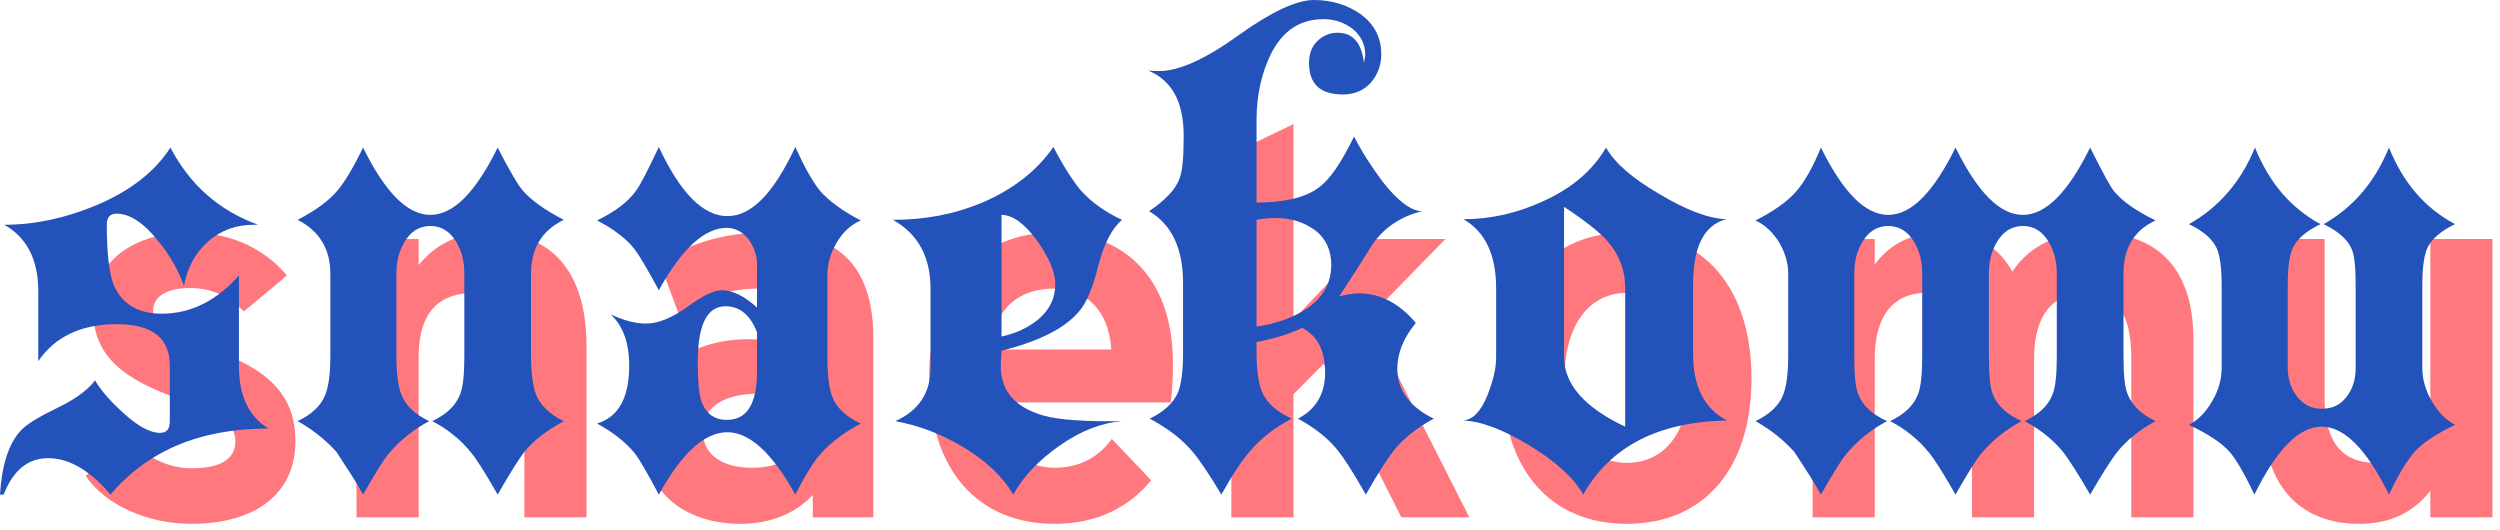
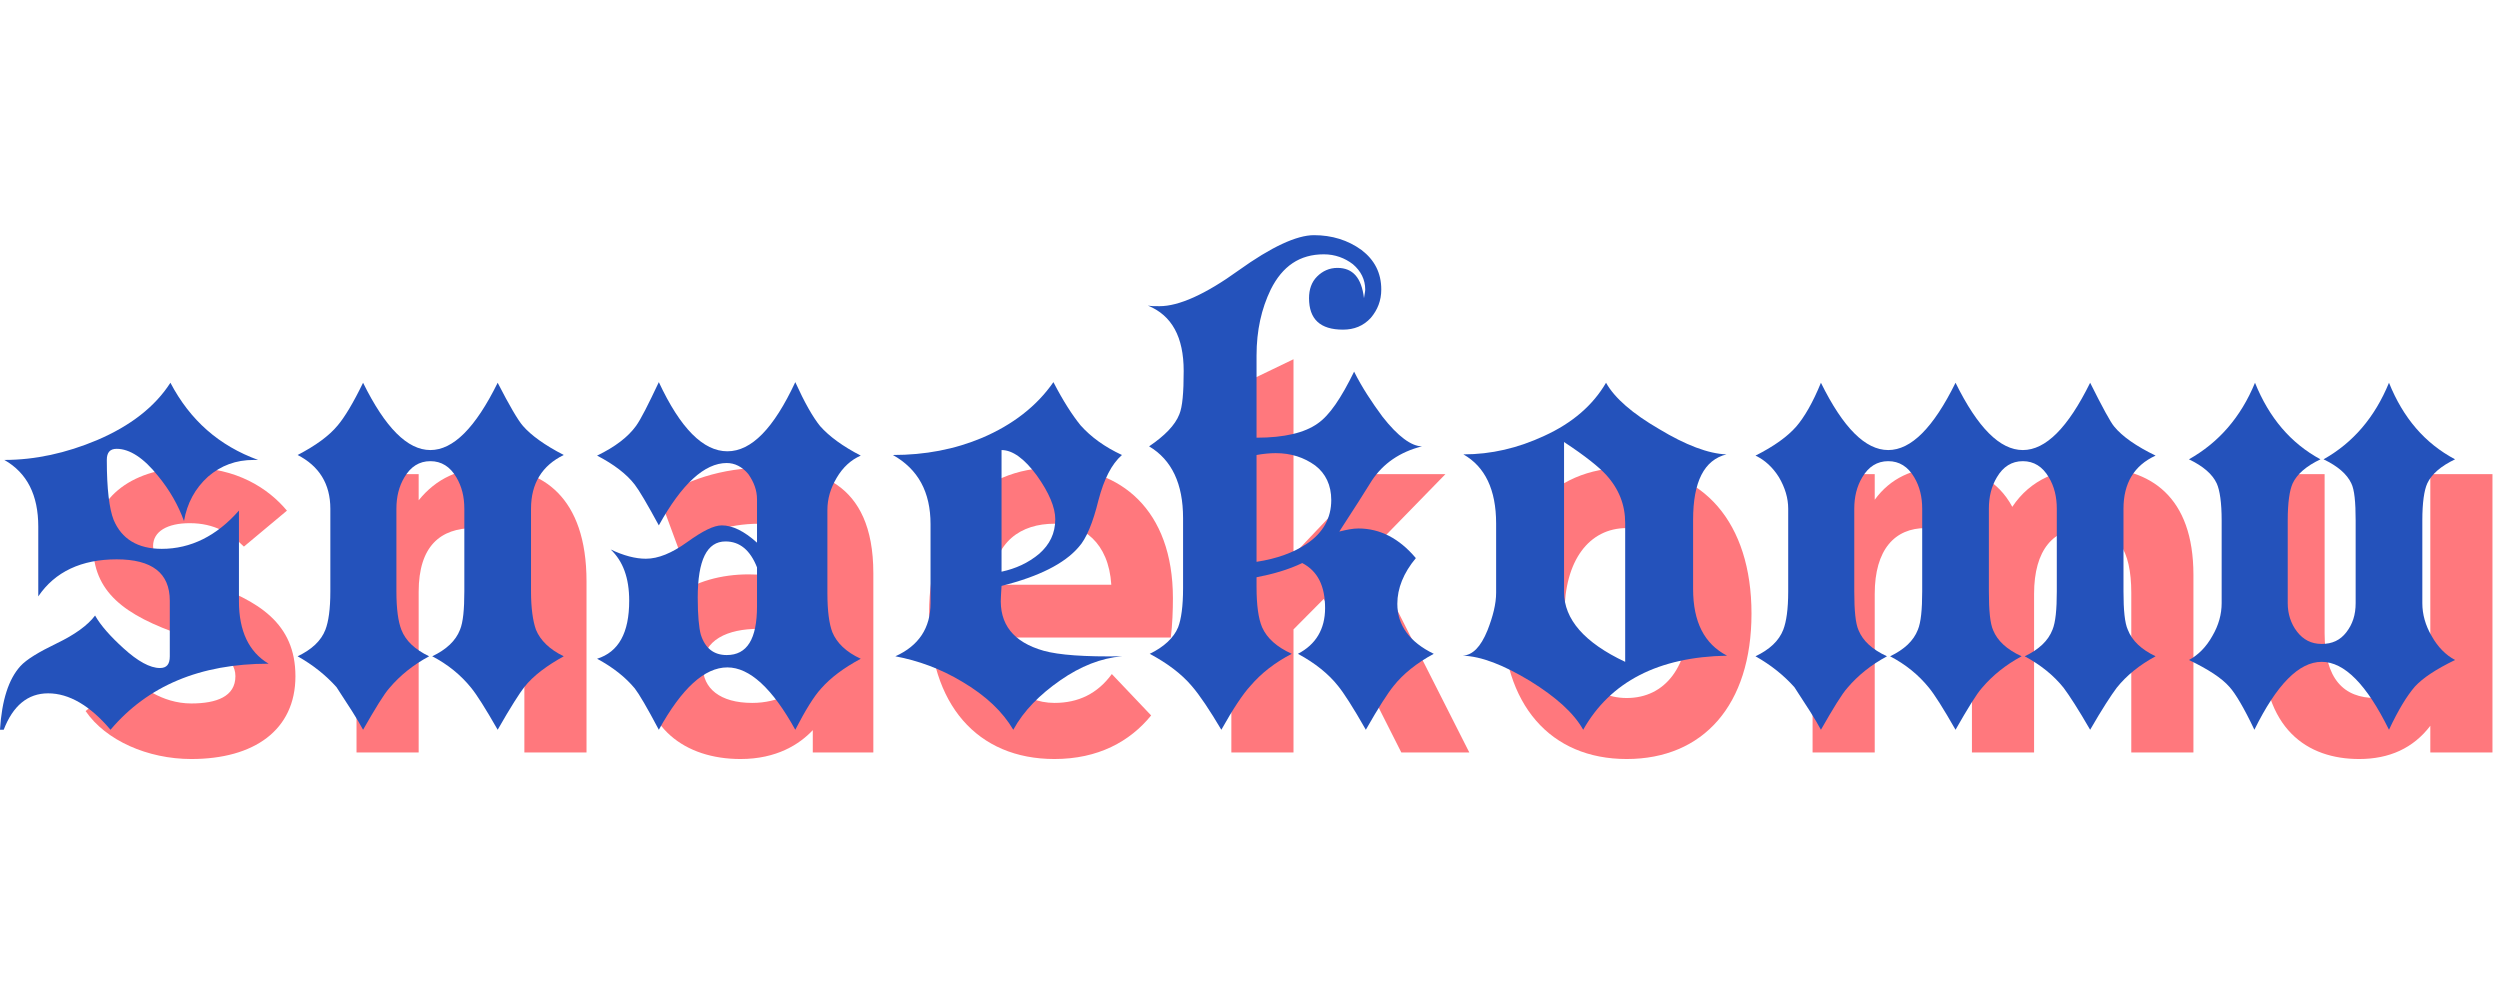
- <svg xmlns="http://www.w3.org/2000/svg" width="100%" height="100%" viewBox="0 0 236 50" version="1.1" xml:space="preserve" style="fill-rule:evenodd;clip-rule:evenodd;stroke-linejoin:round;stroke-miterlimit:2;">
+ <svg xmlns="http://www.w3.org/2000/svg" width="300" height="120" viewBox="0 0 236 50" version="1.1" xml:space="preserve" style="fill-rule:evenodd;clip-rule:evenodd;stroke-linejoin:round;stroke-miterlimit:2;">
  <g transform="matrix(2,0,0,2,-202.291,-673.458)">
    <g>
      <g>
        <g transform="matrix(25.0712,0,0,25.7079,104.184,361.146)">
          <path d="M0.239,0.012C0.357,0.012 0.435,-0.041 0.435,-0.14C0.435,-0.237 0.366,-0.279 0.267,-0.312C0.213,-0.33 0.167,-0.348 0.167,-0.379C0.167,-0.406 0.194,-0.421 0.236,-0.421C0.283,-0.421 0.313,-0.402 0.338,-0.378L0.419,-0.444C0.384,-0.485 0.324,-0.523 0.236,-0.523C0.135,-0.523 0.054,-0.473 0.054,-0.381C0.054,-0.295 0.112,-0.252 0.223,-0.215C0.281,-0.192 0.322,-0.176 0.322,-0.14C0.322,-0.103 0.287,-0.09 0.239,-0.09C0.183,-0.09 0.141,-0.123 0.12,-0.144L0.04,-0.076C0.078,-0.022 0.157,0.012 0.239,0.012Z" style="fill:rgb(255,120,125);fill-rule:nonzero;" />
        </g>
        <g transform="matrix(29.1446,0,0,29.1446,101.145,360.074)">
          <path d="M0.435,-0.107C0.324,-0.107 0.239,-0.071 0.179,0C0.146,-0.039 0.112,-0.059 0.078,-0.059C0.045,-0.059 0.021,-0.039 0.006,0L0,0C0.003,-0.048 0.014,-0.082 0.033,-0.103C0.043,-0.114 0.063,-0.126 0.092,-0.14C0.121,-0.154 0.142,-0.169 0.154,-0.185C0.163,-0.169 0.179,-0.151 0.2,-0.132C0.223,-0.111 0.243,-0.1 0.259,-0.1C0.27,-0.1 0.275,-0.106 0.275,-0.119L0.275,-0.209C0.275,-0.254 0.246,-0.276 0.189,-0.276C0.132,-0.276 0.089,-0.256 0.062,-0.216L0.062,-0.329C0.062,-0.38 0.044,-0.416 0.007,-0.437C0.057,-0.437 0.107,-0.448 0.157,-0.469C0.211,-0.492 0.251,-0.523 0.276,-0.562C0.308,-0.501 0.355,-0.46 0.418,-0.437L0.411,-0.437C0.382,-0.437 0.358,-0.428 0.337,-0.41C0.316,-0.391 0.303,-0.367 0.298,-0.338C0.289,-0.363 0.275,-0.388 0.256,-0.411C0.233,-0.44 0.21,-0.455 0.189,-0.455C0.178,-0.455 0.173,-0.449 0.173,-0.437C0.173,-0.39 0.177,-0.358 0.184,-0.34C0.197,-0.309 0.223,-0.293 0.262,-0.293C0.309,-0.293 0.351,-0.314 0.387,-0.355L0.387,-0.208C0.387,-0.16 0.403,-0.126 0.435,-0.107Z" style="fill:rgb(36,82,187);fill-rule:nonzero;" />
        </g>
      </g>
      <g>
        <g transform="matrix(25.0712,0,0,25.7079,116.093,361.146)">
          <path d="M0.391,0L0.508,0L0.508,-0.314C0.508,-0.47 0.424,-0.523 0.327,-0.523C0.269,-0.523 0.225,-0.503 0.192,-0.463L0.192,-0.511L0.075,-0.511L0.075,0L0.192,0L0.192,-0.295C0.192,-0.379 0.233,-0.412 0.296,-0.412C0.355,-0.412 0.391,-0.377 0.391,-0.293L0.391,0Z" style="fill:rgb(255,120,125);fill-rule:nonzero;" />
        </g>
        <g transform="matrix(29.1446,0,0,29.1446,115.193,360.074)">
          <path d="M0.431,-0.119C0.404,-0.104 0.382,-0.088 0.367,-0.069C0.36,-0.06 0.345,-0.037 0.324,0C0.304,-0.035 0.29,-0.057 0.281,-0.068C0.264,-0.089 0.243,-0.106 0.218,-0.119C0.241,-0.13 0.256,-0.144 0.263,-0.162C0.268,-0.174 0.27,-0.195 0.27,-0.224L0.27,-0.358C0.27,-0.377 0.266,-0.394 0.257,-0.409C0.247,-0.426 0.233,-0.435 0.215,-0.435C0.197,-0.435 0.183,-0.426 0.173,-0.409C0.164,-0.394 0.16,-0.377 0.16,-0.358L0.16,-0.224C0.16,-0.195 0.163,-0.175 0.168,-0.162C0.175,-0.144 0.19,-0.13 0.213,-0.119C0.187,-0.105 0.166,-0.088 0.149,-0.068C0.14,-0.058 0.126,-0.035 0.106,0C0.097,-0.017 0.082,-0.04 0.063,-0.069C0.046,-0.088 0.025,-0.105 0,-0.119C0.023,-0.13 0.038,-0.144 0.045,-0.162C0.05,-0.175 0.053,-0.195 0.053,-0.224L0.053,-0.358C0.053,-0.398 0.035,-0.427 0,-0.445C0.029,-0.46 0.051,-0.476 0.065,-0.493C0.076,-0.506 0.09,-0.529 0.106,-0.562C0.142,-0.489 0.178,-0.453 0.215,-0.453C0.252,-0.453 0.288,-0.489 0.324,-0.562C0.343,-0.525 0.357,-0.501 0.365,-0.492C0.378,-0.477 0.4,-0.461 0.431,-0.445C0.396,-0.428 0.378,-0.399 0.378,-0.358L0.378,-0.224C0.378,-0.197 0.381,-0.176 0.386,-0.162C0.393,-0.145 0.408,-0.13 0.431,-0.119Z" style="fill:rgb(36,82,187);fill-rule:nonzero;" />
        </g>
      </g>
      <g>
        <g transform="matrix(25.0712,0,0,25.7079,130.333,361.146)">
          <path d="M0.366,0L0.48,0L0.48,-0.329C0.48,-0.501 0.368,-0.523 0.278,-0.523C0.192,-0.523 0.124,-0.498 0.078,-0.467L0.114,-0.372C0.157,-0.402 0.204,-0.42 0.266,-0.42C0.333,-0.42 0.366,-0.394 0.366,-0.327L0.366,-0.3C0.334,-0.318 0.293,-0.327 0.245,-0.327C0.144,-0.327 0.045,-0.276 0.045,-0.158C0.045,-0.046 0.125,0.012 0.23,0.012C0.298,0.012 0.341,-0.015 0.366,-0.041L0.366,0ZM0.252,-0.091C0.191,-0.091 0.159,-0.118 0.159,-0.158C0.159,-0.207 0.206,-0.227 0.264,-0.227C0.302,-0.227 0.339,-0.219 0.366,-0.206L0.366,-0.14C0.34,-0.113 0.302,-0.091 0.252,-0.091Z" style="fill:rgb(255,120,125);fill-rule:nonzero;" />
        </g>
        <g transform="matrix(29.1446,0,0,29.1446,129.328,360.074)">
          <path d="M0.427,-0.115C0.399,-0.1 0.378,-0.084 0.363,-0.067C0.351,-0.054 0.337,-0.031 0.321,0C0.284,-0.067 0.247,-0.101 0.211,-0.101C0.174,-0.101 0.137,-0.067 0.1,0C0.081,-0.036 0.068,-0.058 0.061,-0.067C0.046,-0.085 0.026,-0.101 0,-0.115C0.035,-0.126 0.052,-0.157 0.052,-0.209C0.052,-0.246 0.042,-0.273 0.022,-0.292C0.043,-0.282 0.062,-0.277 0.079,-0.277C0.099,-0.277 0.121,-0.286 0.146,-0.304C0.171,-0.322 0.189,-0.331 0.202,-0.331C0.219,-0.331 0.238,-0.322 0.259,-0.303L0.259,-0.373C0.259,-0.388 0.254,-0.401 0.245,-0.414C0.235,-0.426 0.223,-0.432 0.21,-0.432C0.174,-0.432 0.137,-0.398 0.1,-0.331C0.081,-0.366 0.068,-0.388 0.061,-0.397C0.048,-0.414 0.027,-0.43 0,-0.444C0.029,-0.458 0.05,-0.474 0.063,-0.492C0.071,-0.503 0.083,-0.527 0.1,-0.563C0.135,-0.488 0.172,-0.451 0.211,-0.451C0.25,-0.451 0.286,-0.488 0.321,-0.563C0.336,-0.53 0.349,-0.507 0.361,-0.492C0.376,-0.475 0.398,-0.459 0.427,-0.444C0.411,-0.437 0.398,-0.425 0.388,-0.408C0.378,-0.391 0.373,-0.374 0.373,-0.356L0.373,-0.221C0.373,-0.192 0.376,-0.171 0.381,-0.158C0.388,-0.141 0.403,-0.126 0.427,-0.115ZM0.259,-0.2L0.259,-0.263C0.248,-0.291 0.231,-0.305 0.208,-0.305C0.178,-0.305 0.163,-0.275 0.163,-0.214C0.163,-0.185 0.165,-0.165 0.168,-0.154C0.175,-0.132 0.189,-0.121 0.21,-0.121C0.243,-0.121 0.259,-0.147 0.259,-0.2Z" style="fill:rgb(36,82,187);fill-rule:nonzero;" />
        </g>
      </g>
      <g>
        <g transform="matrix(25.0712,0,0,25.7079,143.746,361.146)">
          <path d="M0.286,0.012C0.368,0.012 0.428,-0.02 0.468,-0.068L0.394,-0.144C0.367,-0.108 0.331,-0.091 0.286,-0.091C0.225,-0.091 0.17,-0.136 0.166,-0.211L0.505,-0.211C0.508,-0.234 0.509,-0.262 0.509,-0.283C0.509,-0.447 0.409,-0.523 0.286,-0.523C0.143,-0.523 0.05,-0.423 0.05,-0.256C0.05,-0.088 0.141,0.012 0.286,0.012ZM0.167,-0.308C0.173,-0.388 0.223,-0.42 0.286,-0.42C0.339,-0.42 0.388,-0.386 0.393,-0.308L0.167,-0.308Z" style="fill:rgb(255,120,125);fill-rule:nonzero;" />
        </g>
        <g transform="matrix(29.1446,0,0,29.1446,143.289,360.074)">
          <path d="M0.371,-0.119C0.337,-0.116 0.304,-0.103 0.271,-0.08C0.238,-0.057 0.212,-0.031 0.195,0C0.178,-0.029 0.151,-0.055 0.112,-0.078C0.077,-0.099 0.041,-0.112 0.004,-0.119C0.042,-0.136 0.061,-0.165 0.061,-0.205L0.061,-0.333C0.061,-0.385 0.041,-0.422 0,-0.445C0.052,-0.445 0.1,-0.454 0.145,-0.473C0.194,-0.494 0.233,-0.524 0.26,-0.563C0.276,-0.532 0.291,-0.509 0.304,-0.493C0.321,-0.474 0.343,-0.458 0.371,-0.445C0.354,-0.43 0.342,-0.406 0.333,-0.372C0.324,-0.335 0.313,-0.309 0.301,-0.296C0.278,-0.269 0.236,-0.248 0.176,-0.233L0.175,-0.216C0.172,-0.171 0.195,-0.142 0.244,-0.128C0.269,-0.121 0.311,-0.118 0.371,-0.119ZM0.263,-0.341C0.263,-0.36 0.253,-0.384 0.233,-0.412C0.213,-0.439 0.194,-0.453 0.176,-0.453L0.176,-0.256C0.199,-0.261 0.219,-0.27 0.237,-0.285C0.254,-0.3 0.263,-0.318 0.263,-0.341Z" style="fill:rgb(36,82,187);fill-rule:nonzero;" />
        </g>
      </g>
      <g>
        <g transform="matrix(25.0712,0,0,25.7079,157.385,361.146)">
          <path d="M0.523,0L0.333,-0.366L0.478,-0.511L0.336,-0.511L0.192,-0.363L0.192,-0.722L0.075,-0.667L0.075,0L0.192,0L0.192,-0.226L0.249,-0.282L0.395,0L0.523,0Z" style="fill:rgb(255,120,125);fill-rule:nonzero;" />
        </g>
        <g transform="matrix(29.1446,0,0,29.1446,155.325,360.074)">
          <path d="M0.463,-0.123C0.435,-0.108 0.413,-0.09 0.398,-0.071C0.389,-0.06 0.374,-0.037 0.353,0C0.332,-0.037 0.317,-0.06 0.308,-0.071C0.293,-0.09 0.271,-0.108 0.243,-0.123C0.272,-0.138 0.287,-0.163 0.287,-0.197C0.287,-0.233 0.275,-0.257 0.25,-0.27C0.227,-0.259 0.202,-0.252 0.176,-0.247L0.176,-0.231C0.176,-0.202 0.179,-0.18 0.185,-0.166C0.193,-0.148 0.209,-0.134 0.233,-0.123C0.206,-0.109 0.184,-0.092 0.166,-0.071C0.154,-0.058 0.138,-0.034 0.119,0C0.1,-0.032 0.084,-0.056 0.071,-0.071C0.054,-0.091 0.031,-0.108 0.003,-0.123C0.026,-0.134 0.042,-0.149 0.049,-0.166C0.054,-0.179 0.057,-0.2 0.057,-0.229L0.057,-0.343C0.057,-0.398 0.039,-0.437 0.002,-0.459C0.027,-0.476 0.044,-0.493 0.051,-0.511C0.056,-0.523 0.058,-0.546 0.058,-0.581C0.058,-0.636 0.039,-0.671 0,-0.687C0.005,-0.686 0.011,-0.686 0.019,-0.686C0.05,-0.686 0.093,-0.705 0.147,-0.744C0.2,-0.782 0.241,-0.801 0.269,-0.801C0.298,-0.801 0.324,-0.793 0.346,-0.777C0.367,-0.761 0.378,-0.74 0.378,-0.713C0.378,-0.695 0.372,-0.68 0.361,-0.667C0.349,-0.654 0.334,-0.648 0.316,-0.648C0.279,-0.648 0.261,-0.665 0.261,-0.699C0.261,-0.713 0.265,-0.725 0.274,-0.734C0.283,-0.743 0.294,-0.748 0.307,-0.748C0.332,-0.748 0.346,-0.732 0.35,-0.699C0.351,-0.706 0.352,-0.71 0.352,-0.713C0.352,-0.729 0.345,-0.743 0.332,-0.754C0.319,-0.764 0.303,-0.77 0.285,-0.77C0.246,-0.77 0.218,-0.751 0.199,-0.713C0.184,-0.682 0.176,-0.647 0.176,-0.606L0.176,-0.473C0.221,-0.473 0.254,-0.481 0.275,-0.496C0.294,-0.509 0.313,-0.537 0.334,-0.58C0.347,-0.554 0.363,-0.53 0.38,-0.507C0.405,-0.475 0.427,-0.459 0.444,-0.459C0.408,-0.45 0.381,-0.431 0.363,-0.404C0.352,-0.386 0.334,-0.358 0.31,-0.321C0.322,-0.324 0.332,-0.326 0.341,-0.326C0.376,-0.326 0.407,-0.31 0.434,-0.278C0.414,-0.254 0.404,-0.229 0.404,-0.204C0.404,-0.169 0.424,-0.142 0.463,-0.123ZM0.297,-0.372C0.297,-0.396 0.288,-0.415 0.271,-0.428C0.253,-0.441 0.232,-0.448 0.207,-0.448C0.198,-0.448 0.187,-0.447 0.176,-0.445L0.176,-0.272C0.209,-0.277 0.236,-0.287 0.257,-0.301C0.284,-0.319 0.297,-0.343 0.297,-0.372Z" style="fill:rgb(36,82,187);fill-rule:nonzero;" />
        </g>
      </g>
      <g>
        <g transform="matrix(25.0712,0,0,25.7079,170.804,361.146)">
          <path d="M0.284,0.012C0.428,0.012 0.519,-0.087 0.519,-0.255C0.519,-0.422 0.428,-0.523 0.284,-0.523C0.141,-0.523 0.05,-0.422 0.05,-0.255C0.05,-0.087 0.141,0.012 0.284,0.012ZM0.284,-0.1C0.213,-0.1 0.167,-0.158 0.167,-0.255C0.167,-0.352 0.213,-0.412 0.284,-0.412C0.357,-0.412 0.402,-0.352 0.402,-0.255C0.402,-0.158 0.357,-0.1 0.284,-0.1Z" style="fill:rgb(255,120,125);fill-rule:nonzero;" />
        </g>
        <g transform="matrix(29.1446,0,0,29.1446,170.189,360.074)">
          <path d="M0.428,-0.12C0.317,-0.118 0.239,-0.078 0.195,0C0.18,-0.027 0.151,-0.053 0.109,-0.079C0.066,-0.105 0.03,-0.119 0,-0.12C0.016,-0.121 0.029,-0.134 0.04,-0.161C0.049,-0.184 0.054,-0.204 0.054,-0.222L0.054,-0.334C0.054,-0.389 0.036,-0.426 0.001,-0.446C0.046,-0.446 0.089,-0.456 0.132,-0.476C0.178,-0.497 0.211,-0.526 0.232,-0.562C0.246,-0.537 0.275,-0.512 0.318,-0.487C0.361,-0.461 0.398,-0.447 0.427,-0.446C0.391,-0.437 0.373,-0.402 0.373,-0.34L0.373,-0.228C0.373,-0.175 0.391,-0.139 0.428,-0.12ZM0.263,-0.11L0.263,-0.335C0.263,-0.364 0.253,-0.39 0.232,-0.413C0.221,-0.425 0.199,-0.443 0.164,-0.466L0.164,-0.223C0.164,-0.179 0.197,-0.141 0.263,-0.11Z" style="fill:rgb(36,82,187);fill-rule:nonzero;" />
        </g>
      </g>
      <g>
        <g transform="matrix(25.0712,0,0,25.7079,184.819,361.146)">
          <path d="M0.675,0L0.792,0L0.792,-0.326C0.792,-0.47 0.711,-0.523 0.605,-0.523C0.539,-0.523 0.485,-0.501 0.451,-0.451C0.424,-0.5 0.378,-0.523 0.317,-0.523C0.264,-0.523 0.221,-0.503 0.192,-0.464L0.192,-0.511L0.075,-0.511L0.075,0L0.192,0L0.192,-0.291C0.192,-0.373 0.23,-0.412 0.288,-0.412C0.348,-0.412 0.375,-0.373 0.375,-0.293L0.375,0L0.492,0L0.492,-0.291C0.492,-0.373 0.529,-0.412 0.588,-0.412C0.648,-0.412 0.675,-0.373 0.675,-0.293L0.675,0Z" style="fill:rgb(255,120,125);fill-rule:nonzero;" />
        </g>
        <g transform="matrix(29.1446,0,0,29.1446,184.004,360.074)">
          <path d="M0.648,-0.119C0.622,-0.105 0.601,-0.088 0.585,-0.068C0.576,-0.056 0.561,-0.033 0.542,0C0.523,-0.033 0.508,-0.056 0.499,-0.068C0.483,-0.088 0.462,-0.105 0.436,-0.119C0.459,-0.13 0.474,-0.144 0.481,-0.162C0.486,-0.174 0.488,-0.195 0.488,-0.224L0.488,-0.358C0.488,-0.377 0.484,-0.394 0.475,-0.409C0.465,-0.426 0.451,-0.435 0.433,-0.435C0.415,-0.435 0.401,-0.426 0.391,-0.409C0.382,-0.394 0.378,-0.377 0.378,-0.358L0.378,-0.224C0.378,-0.193 0.38,-0.172 0.385,-0.161C0.392,-0.144 0.407,-0.13 0.431,-0.119C0.405,-0.105 0.384,-0.088 0.367,-0.068C0.358,-0.058 0.344,-0.035 0.324,0C0.304,-0.035 0.29,-0.057 0.281,-0.068C0.264,-0.089 0.243,-0.106 0.218,-0.119C0.241,-0.13 0.256,-0.144 0.263,-0.162C0.268,-0.174 0.27,-0.195 0.27,-0.224L0.27,-0.358C0.27,-0.377 0.266,-0.394 0.257,-0.409C0.247,-0.426 0.233,-0.435 0.215,-0.435C0.197,-0.435 0.183,-0.426 0.173,-0.409C0.164,-0.394 0.16,-0.377 0.16,-0.358L0.16,-0.224C0.16,-0.193 0.162,-0.172 0.167,-0.161C0.174,-0.144 0.189,-0.13 0.213,-0.119C0.187,-0.105 0.166,-0.088 0.149,-0.068C0.14,-0.058 0.126,-0.035 0.106,0C0.097,-0.017 0.082,-0.04 0.063,-0.069C0.046,-0.088 0.025,-0.105 0,-0.119C0.023,-0.13 0.038,-0.144 0.045,-0.162C0.05,-0.175 0.053,-0.195 0.053,-0.224L0.053,-0.358C0.053,-0.375 0.048,-0.392 0.038,-0.409C0.028,-0.425 0.015,-0.437 0,-0.444C0.03,-0.459 0.052,-0.475 0.066,-0.491C0.079,-0.506 0.093,-0.53 0.106,-0.562C0.142,-0.489 0.178,-0.453 0.215,-0.453C0.252,-0.453 0.288,-0.489 0.324,-0.562C0.36,-0.489 0.396,-0.453 0.433,-0.453C0.47,-0.453 0.506,-0.489 0.542,-0.562C0.562,-0.522 0.575,-0.498 0.581,-0.491C0.594,-0.475 0.617,-0.459 0.648,-0.444C0.613,-0.428 0.596,-0.399 0.596,-0.358L0.596,-0.224C0.596,-0.194 0.598,-0.173 0.603,-0.162C0.61,-0.144 0.625,-0.13 0.648,-0.119Z" style="fill:rgb(36,82,187);fill-rule:nonzero;" />
        </g>
      </g>
      <g>
        <g transform="matrix(25.0712,0,0,25.7079,206.179,361.146)">
          <path d="M0.386,0L0.503,0L0.503,-0.511L0.386,-0.511L0.386,-0.217C0.386,-0.132 0.345,-0.1 0.283,-0.1C0.223,-0.1 0.187,-0.135 0.187,-0.219L0.187,-0.511L0.07,-0.511L0.07,-0.198C0.07,-0.042 0.155,0.012 0.252,0.012C0.309,0.012 0.354,-0.008 0.386,-0.049L0.386,0Z" style="fill:rgb(255,120,125);fill-rule:nonzero;" />
        </g>
        <g transform="matrix(29.1446,0,0,29.1446,204.463,360.074)">
          <path d="M0.431,-0.113C0.4,-0.098 0.379,-0.084 0.366,-0.07C0.353,-0.055 0.339,-0.032 0.324,0C0.288,-0.073 0.252,-0.11 0.215,-0.11C0.178,-0.11 0.142,-0.073 0.106,0C0.089,-0.036 0.075,-0.059 0.066,-0.069C0.053,-0.084 0.031,-0.098 0,-0.113C0.015,-0.121 0.028,-0.134 0.038,-0.152C0.048,-0.169 0.053,-0.187 0.053,-0.205L0.053,-0.339C0.053,-0.368 0.05,-0.388 0.045,-0.399C0.038,-0.414 0.023,-0.427 0,-0.438C0.048,-0.465 0.084,-0.506 0.107,-0.562C0.13,-0.505 0.165,-0.464 0.213,-0.438C0.19,-0.427 0.175,-0.414 0.168,-0.399C0.163,-0.388 0.16,-0.368 0.16,-0.339L0.16,-0.205C0.16,-0.188 0.165,-0.172 0.175,-0.159C0.185,-0.146 0.198,-0.139 0.215,-0.139C0.232,-0.139 0.245,-0.145 0.255,-0.158C0.265,-0.171 0.27,-0.186 0.27,-0.205L0.27,-0.339C0.27,-0.369 0.268,-0.389 0.263,-0.399C0.256,-0.414 0.241,-0.427 0.218,-0.438C0.266,-0.465 0.301,-0.506 0.324,-0.562C0.347,-0.505 0.382,-0.464 0.431,-0.438C0.408,-0.427 0.393,-0.414 0.386,-0.399C0.381,-0.388 0.378,-0.368 0.378,-0.339L0.378,-0.205C0.378,-0.187 0.383,-0.169 0.393,-0.152C0.403,-0.134 0.416,-0.121 0.431,-0.113Z" style="fill:rgb(36,82,187);fill-rule:nonzero;" />
        </g>
      </g>
    </g>
  </g>
</svg>
